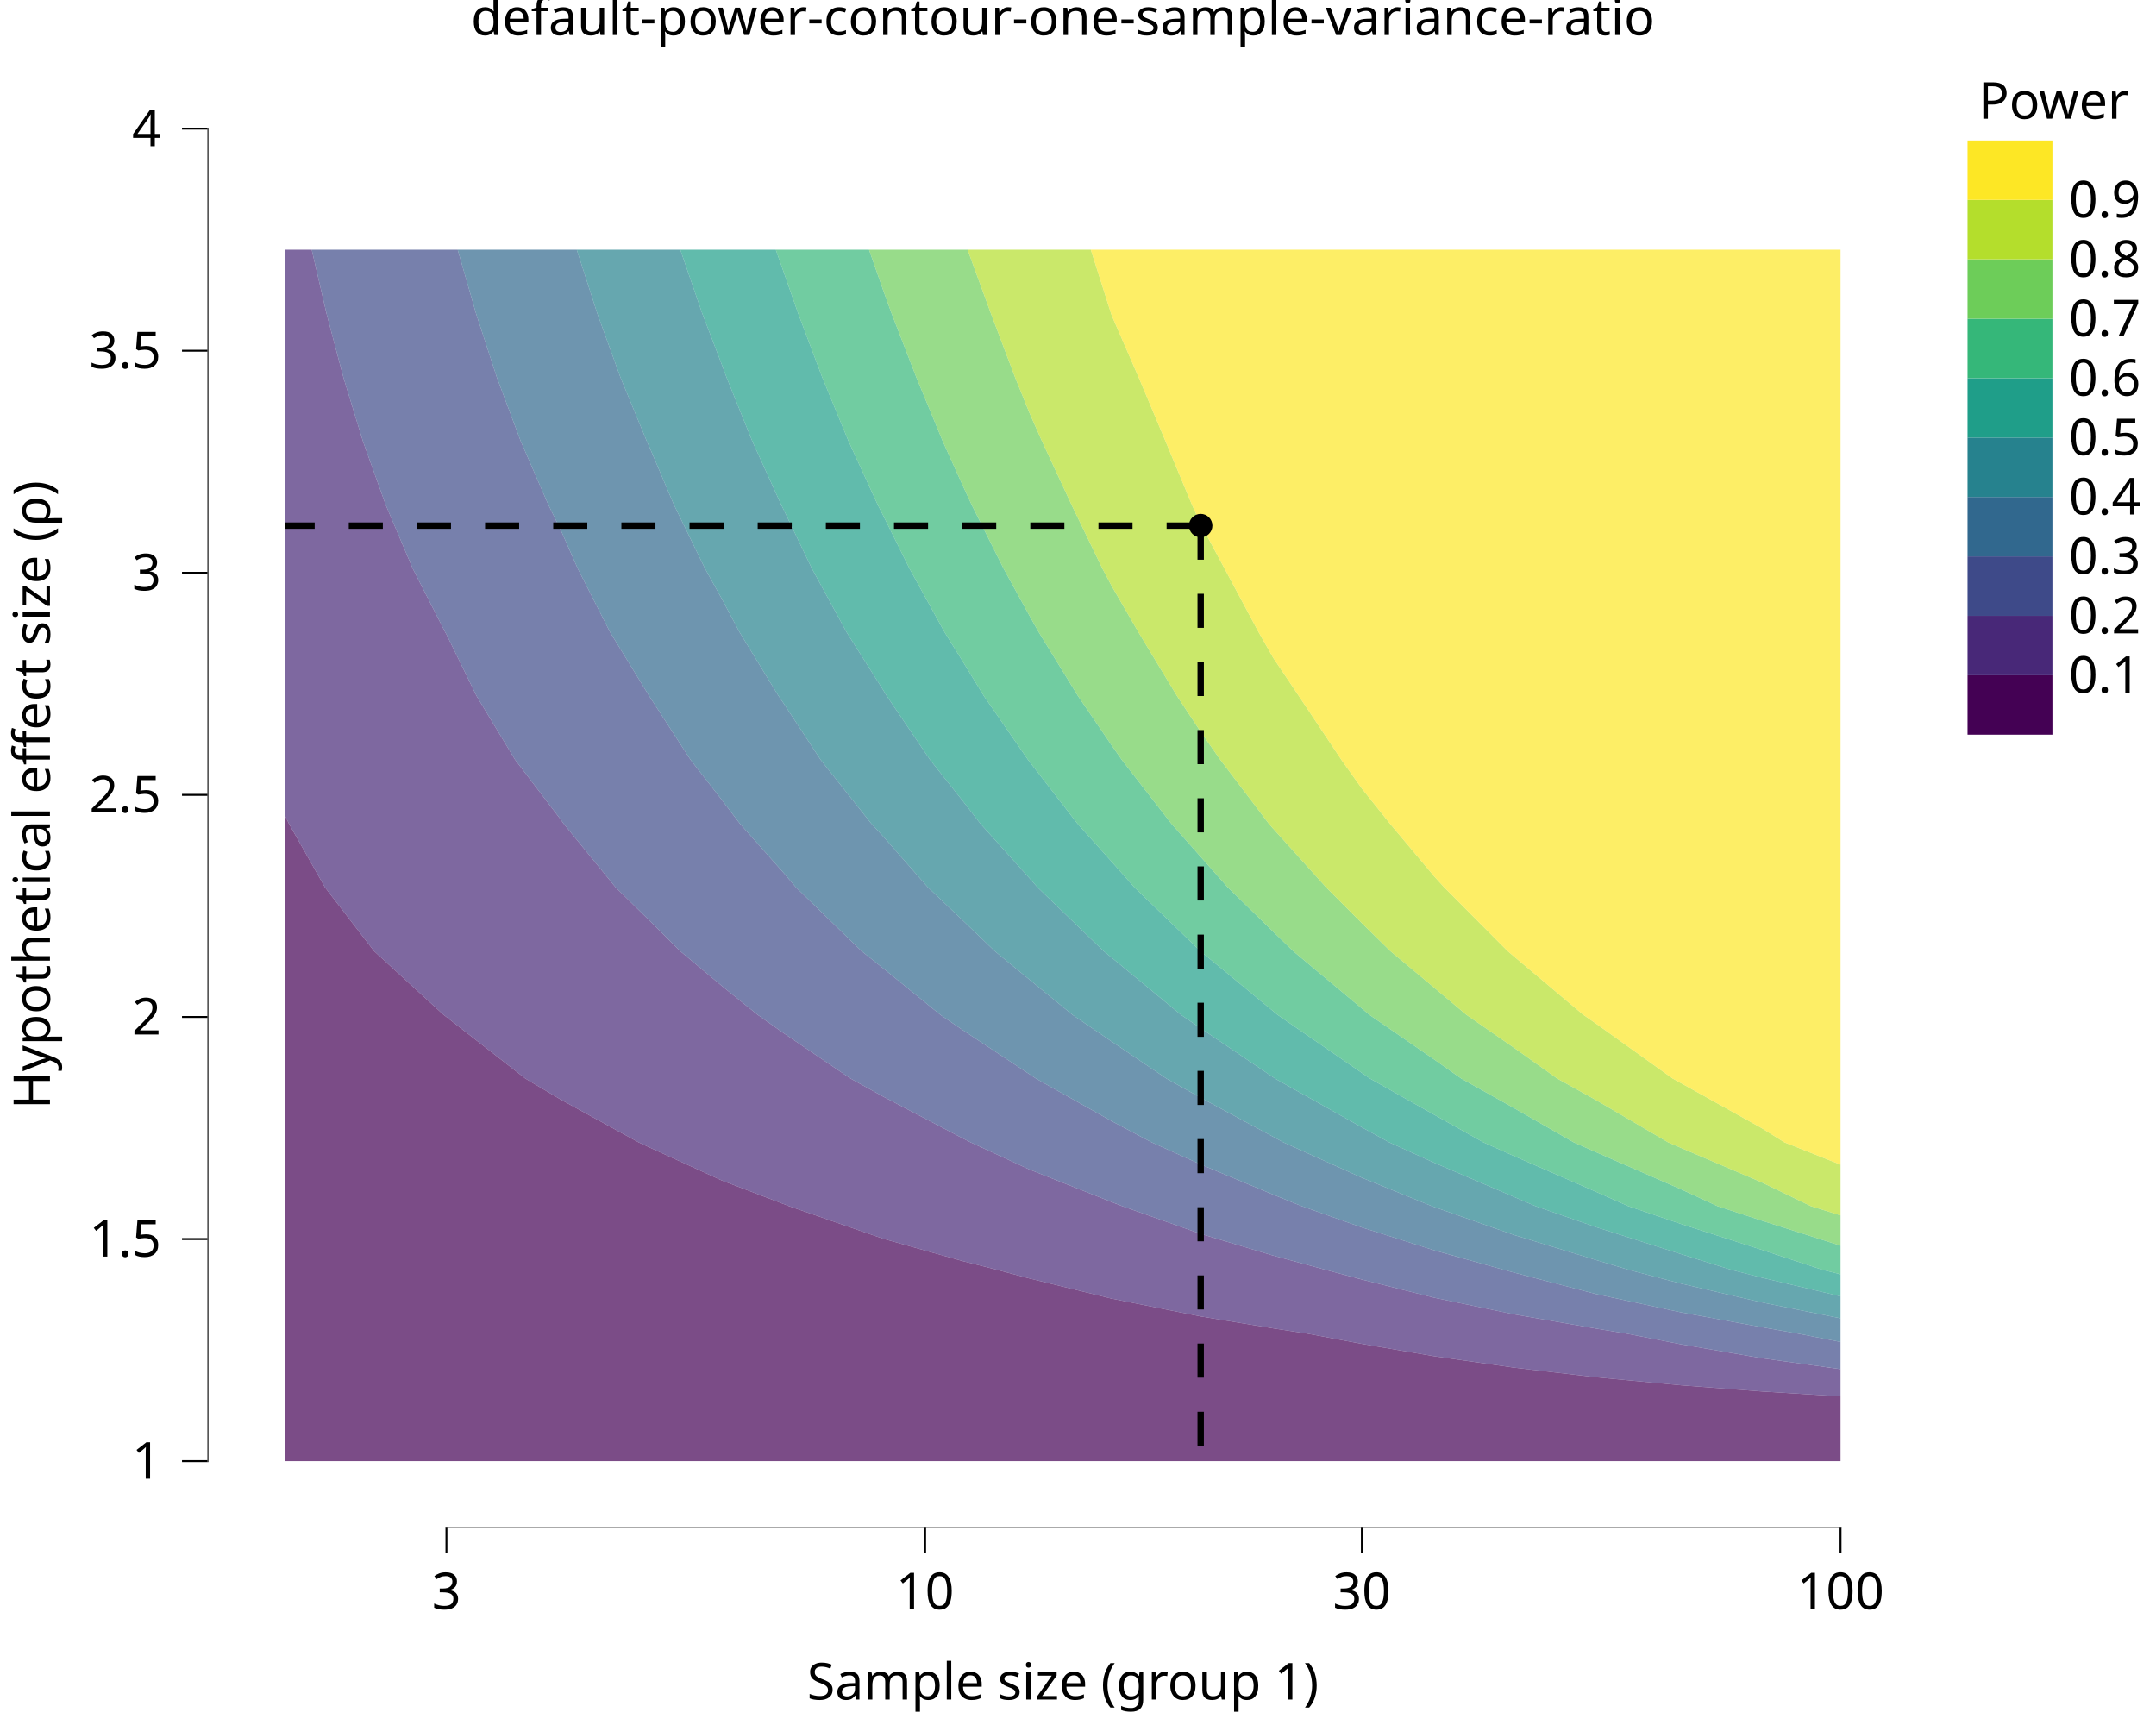
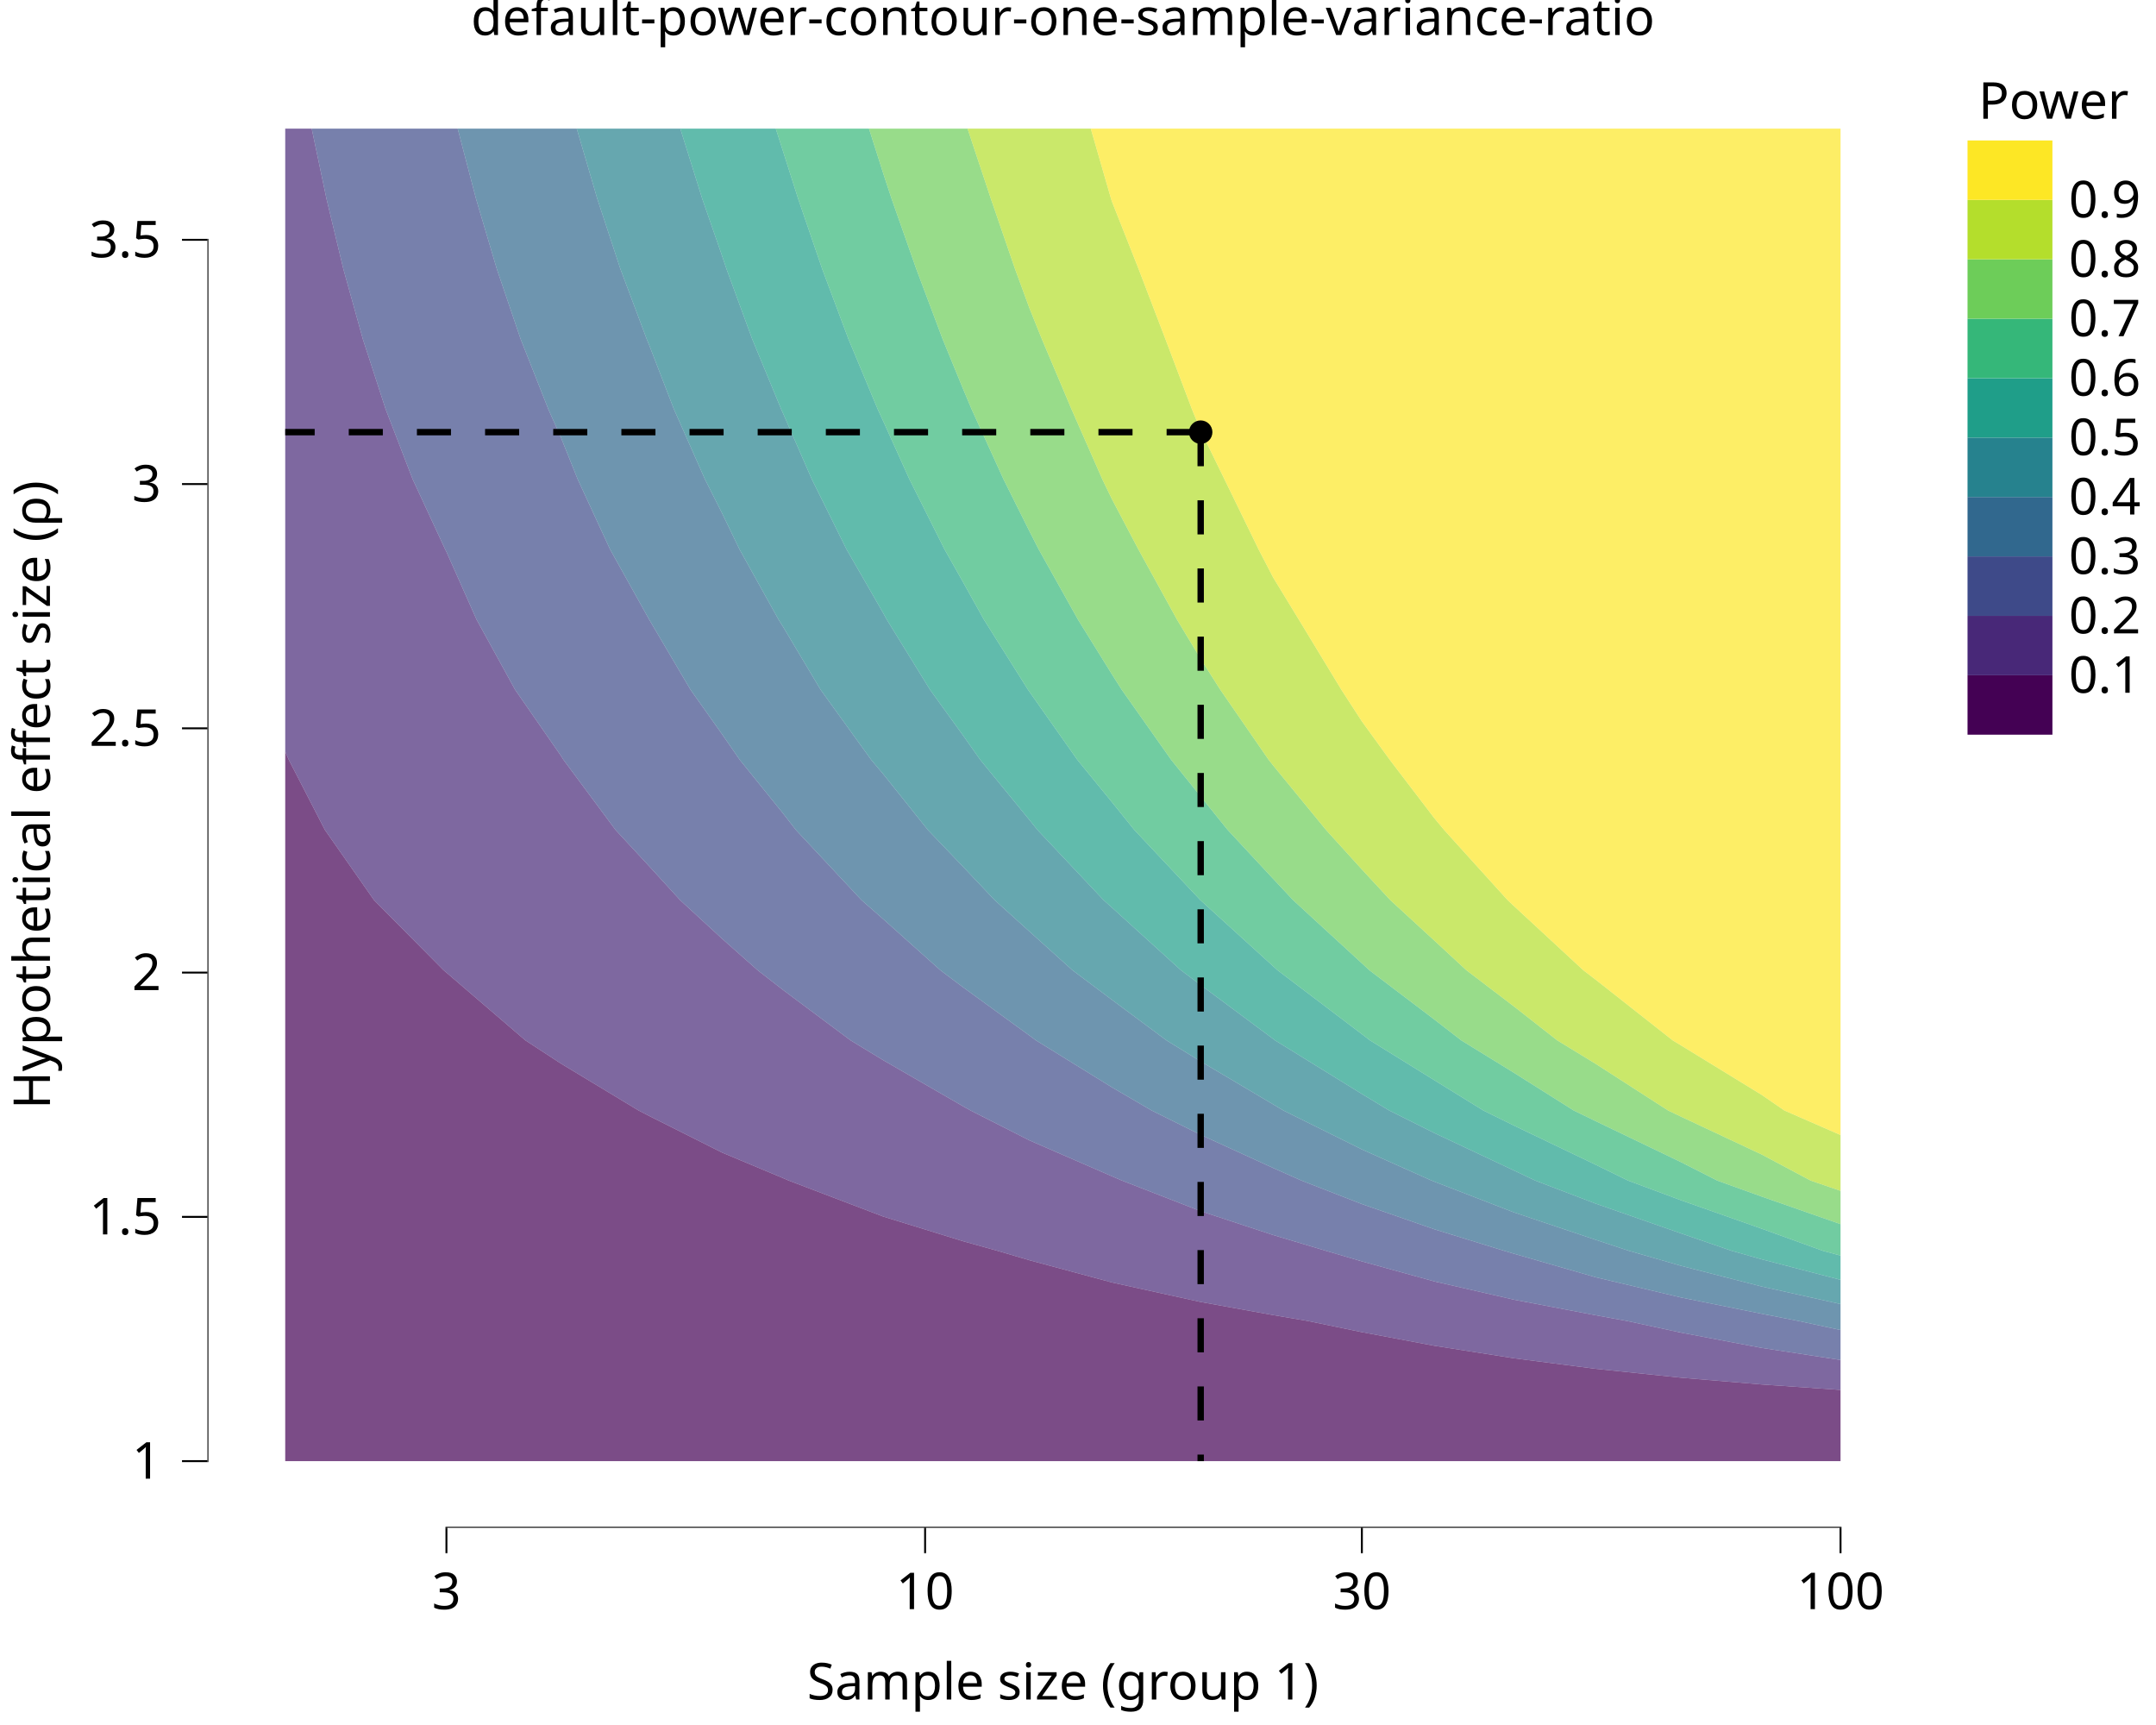
<svg xmlns="http://www.w3.org/2000/svg" class="svglite" data-engine-version="2.0" width="720.00pt" height="576.00pt" viewBox="0 0 720.00 576.00">
  <defs>
    <style type="text/css">
    .svglite line, .svglite polyline, .svglite polygon, .svglite path, .svglite rect, .svglite circle {
      fill: none;
      stroke: #000000;
      stroke-linecap: round;
      stroke-linejoin: round;
      stroke-miterlimit: 10.00;
    }
  </style>
  </defs>
  <rect width="100%" height="100%" style="stroke: none; fill: #FFFFFF;" />
  <defs>
    <clipPath id="cpMC4wMHw3MjAuMDB8MC4wMHw1NzYuMDA=">
      <rect x="0.00" y="0.00" width="720.00" height="576.00" />
    </clipPath>
  </defs>
  <g clip-path="url(#cpMC4wMHw3MjAuMDB8MC4wMHw1NzYuMDA=)">
    <rect x="-0" y="0.00" width="720.00" height="576.00" style="stroke-width: 10.67; stroke: none;" />
  </g>
  <defs>
    <clipPath id="cpNjkuMjh8NjQwLjYyfDIwLjcxfDUxMC4xNA==">
      <rect x="69.28" y="20.71" width="571.34" height="489.43" />
    </clipPath>
  </defs>
  <g clip-path="url(#cpNjkuMjh8NjQwLjYyfDIwLjcxfDUxMC4xNA==)">
    <rect x="69.28" y="20.71" width="571.34" height="489.43" style="stroke-width: 10.67; stroke: none;" />
-     <path d="M 96.45 274.98 L 95.25 272.48 L 95.25 274.98 L 95.25 296.28 L 95.25 317.57 L 95.25 338.86 L 95.25 360.15 L 95.25 381.44 L 95.25 402.73 L 95.25 424.02 L 95.25 445.31 L 95.25 466.60 L 95.25 487.89 L 149.09 487.89 L 187.28 487.89 L 216.91 487.89 L 241.12 487.89 L 261.58 487.89 L 294.95 487.89 L 321.59 487.89 L 343.77 487.89 L 371.34 487.89 L 400.97 487.89 L 425.17 487.89 L 454.80 487.89 L 479.01 487.89 L 505.65 487.89 L 532.84 487.89 L 561.48 487.89 L 588.30 487.89 L 614.65 487.89 L 614.65 466.60 L 614.65 466.27 L 588.30 464.62 L 561.48 462.57 L 532.84 459.86 L 505.65 456.67 L 479.01 452.87 L 454.80 448.73 L 436.58 445.31 L 425.17 443.55 L 400.97 439.57 L 371.34 433.65 L 343.77 426.89 L 333.03 424.02 L 321.59 421.12 L 294.95 413.63 L 263.44 402.73 L 261.58 402.00 L 241.12 394.20 L 216.91 383.15 L 213.25 381.44 L 187.28 367.17 L 175.45 360.15 L 149.09 339.59 L 148.13 338.86 L 124.90 317.57 L 108.51 296.28 Z" style="fill-rule: evenodd; fill: #440154; fill-opacity: 0.70; stroke-width: 1.07; stroke: none; stroke-linecap: butt;" />
-     <path d="M 95.25 83.37 L 95.25 104.66 L 95.25 125.95 L 95.25 147.24 L 95.25 168.53 L 95.25 189.82 L 95.25 211.11 L 95.25 232.40 L 95.25 253.69 L 95.25 272.48 L 96.45 274.98 L 108.51 296.28 L 124.90 317.57 L 148.13 338.86 L 149.09 339.59 L 175.45 360.15 L 187.28 367.17 L 213.25 381.44 L 216.91 383.15 L 241.12 394.20 L 261.58 402.00 L 263.44 402.73 L 294.95 413.63 L 321.59 421.12 L 333.03 424.02 L 343.77 426.89 L 371.34 433.65 L 400.97 439.57 L 425.17 443.55 L 436.58 445.31 L 454.80 448.73 L 479.01 452.87 L 505.65 456.67 L 532.84 459.86 L 561.48 462.57 L 588.30 464.62 L 614.65 466.27 L 614.65 457.18 L 588.30 453.51 L 561.48 448.90 L 543.19 445.31 L 532.84 443.60 L 505.65 438.88 L 479.01 433.33 L 454.80 427.25 L 442.73 424.02 L 425.17 419.25 L 400.97 412.00 L 374.71 402.73 L 371.34 401.41 L 343.77 390.51 L 324.12 381.44 L 321.59 380.15 L 294.95 366.17 L 284.06 360.15 L 261.58 344.90 L 253.02 338.86 L 241.12 329.27 L 227.12 317.57 L 216.91 307.40 L 205.57 296.28 L 188.18 274.98 L 187.28 273.70 L 172.02 253.69 L 159.15 232.40 L 149.09 211.82 L 148.68 211.11 L 137.82 189.82 L 128.79 168.53 L 121.17 147.24 L 114.66 125.95 L 109.03 104.66 L 104.10 83.37 Z" style="fill-rule: evenodd; fill: #482878; fill-opacity: 0.70; stroke-width: 1.07; stroke: none; stroke-linecap: butt;" />
-     <path d="M 152.85 83.37 L 149.09 83.37 L 104.10 83.37 L 109.03 104.66 L 114.66 125.95 L 121.17 147.24 L 128.79 168.53 L 137.82 189.82 L 148.68 211.11 L 149.09 211.82 L 159.15 232.40 L 172.02 253.69 L 187.28 273.70 L 188.18 274.98 L 205.57 296.28 L 216.91 307.40 L 227.12 317.57 L 241.12 329.27 L 253.02 338.86 L 261.58 344.90 L 284.06 360.15 L 294.95 366.17 L 321.59 380.15 L 324.12 381.44 L 343.77 390.51 L 371.34 401.41 L 374.71 402.73 L 400.97 412.00 L 425.17 419.25 L 442.73 424.02 L 454.80 427.25 L 479.01 433.33 L 505.65 438.88 L 532.84 443.60 L 543.19 445.31 L 561.48 448.90 L 588.30 453.51 L 614.65 457.18 L 614.65 448.09 L 600.46 445.31 L 588.30 443.15 L 561.48 438.23 L 532.84 432.06 L 505.65 424.94 L 502.25 424.02 L 479.01 417.51 L 454.80 409.85 L 434.67 402.73 L 425.17 398.89 L 400.97 388.82 L 384.59 381.44 L 371.34 374.41 L 345.97 360.15 L 343.77 358.68 L 321.59 344.01 L 314.04 338.86 L 294.95 323.34 L 287.70 317.57 L 265.80 296.28 L 261.58 291.34 L 247.05 274.98 L 241.12 267.18 L 230.60 253.69 L 216.91 232.57 L 216.80 232.40 L 203.75 211.11 L 192.93 189.82 L 187.28 177.01 L 183.12 168.53 L 173.87 147.24 L 165.91 125.95 L 158.97 104.66 Z" style="fill-rule: evenodd; fill: #3E4A89; fill-opacity: 0.70; stroke-width: 1.07; stroke: none; stroke-linecap: butt;" />
-     <path d="M 152.85 83.37 L 158.97 104.66 L 165.91 125.95 L 173.87 147.24 L 183.12 168.53 L 187.28 177.01 L 192.93 189.82 L 203.75 211.11 L 216.80 232.40 L 216.91 232.57 L 230.60 253.69 L 241.12 267.18 L 247.05 274.98 L 261.58 291.34 L 265.80 296.28 L 287.70 317.57 L 294.95 323.34 L 314.04 338.86 L 321.59 344.01 L 343.77 358.68 L 345.97 360.15 L 371.34 374.41 L 384.59 381.44 L 400.97 388.82 L 425.17 398.89 L 434.67 402.73 L 454.80 409.85 L 479.01 417.51 L 502.25 424.02 L 505.65 424.94 L 532.84 432.06 L 561.48 438.23 L 588.30 443.15 L 600.46 445.31 L 614.65 448.09 L 614.65 445.31 L 614.65 440.20 L 588.30 434.88 L 561.48 428.63 L 543.93 424.02 L 532.84 420.69 L 505.65 412.39 L 479.01 403.05 L 478.12 402.73 L 454.80 393.25 L 428.59 381.44 L 425.17 379.58 L 400.97 366.54 L 389.55 360.15 L 371.34 347.84 L 358.16 338.86 L 343.77 327.09 L 332.17 317.57 L 321.59 307.40 L 309.87 296.28 L 294.95 279.30 L 290.95 274.98 L 274.04 253.69 L 261.58 234.69 L 260.00 232.40 L 246.98 211.11 L 241.12 200.09 L 235.43 189.82 L 225.06 168.53 L 216.91 149.32 L 215.97 147.24 L 207.18 125.95 L 199.47 104.66 L 192.61 83.37 L 187.28 83.37 Z" style="fill-rule: evenodd; fill: #31688E; fill-opacity: 0.70; stroke-width: 1.07; stroke: none; stroke-linecap: butt;" />
-     <path d="M 260.88 168.53 L 251.20 147.24 L 242.61 125.95 L 241.12 121.92 L 234.52 104.66 L 227.19 83.37 L 216.91 83.37 L 192.61 83.37 L 199.47 104.66 L 207.18 125.95 L 215.97 147.24 L 216.91 149.32 L 225.06 168.53 L 235.43 189.82 L 241.12 200.09 L 246.98 211.11 L 260.00 232.40 L 261.58 234.69 L 274.04 253.69 L 290.95 274.98 L 294.95 279.30 L 309.87 296.28 L 321.59 307.40 L 332.17 317.57 L 343.77 327.09 L 358.16 338.86 L 371.34 347.84 L 389.55 360.15 L 400.97 366.54 L 425.17 379.58 L 428.59 381.44 L 454.80 393.25 L 478.12 402.73 L 479.01 403.05 L 505.65 412.39 L 532.84 420.69 L 543.93 424.02 L 561.48 428.63 L 588.30 434.88 L 614.65 440.20 L 614.65 432.85 L 588.30 426.61 L 578.22 424.02 L 561.48 418.79 L 532.84 409.70 L 512.74 402.73 L 505.65 399.68 L 479.01 388.28 L 463.92 381.44 L 454.80 376.43 L 425.81 360.15 L 425.17 359.71 L 400.97 343.34 L 394.39 338.86 L 371.34 319.84 L 368.54 317.57 L 346.47 296.28 L 343.77 293.22 L 327.36 274.98 L 321.59 267.54 L 310.58 253.69 L 296.14 232.40 L 294.95 230.43 L 282.72 211.11 L 271.12 189.82 L 261.58 169.94 Z" style="fill-rule: evenodd; fill: #26828E; fill-opacity: 0.70; stroke-width: 1.07; stroke: none; stroke-linecap: butt;" />
-     <path d="M 261.58 90.46 L 259.08 83.37 L 241.12 83.37 L 227.19 83.37 L 234.52 104.66 L 241.12 121.92 L 242.61 125.95 L 251.20 147.24 L 260.88 168.53 L 261.58 169.94 L 271.12 189.82 L 282.72 211.11 L 294.95 230.43 L 296.14 232.40 L 310.58 253.69 L 321.59 267.54 L 327.36 274.98 L 343.77 293.22 L 346.47 296.28 L 368.54 317.57 L 371.34 319.84 L 394.39 338.86 L 400.97 343.34 L 425.17 359.71 L 425.81 360.15 L 454.80 376.43 L 463.92 381.44 L 479.01 388.28 L 505.65 399.68 L 512.74 402.73 L 532.84 409.70 L 561.48 418.79 L 578.22 424.02 L 588.30 426.61 L 614.65 432.85 L 614.65 425.50 L 608.69 424.02 L 588.30 417.32 L 561.48 408.73 L 543.72 402.73 L 532.84 397.89 L 505.65 386.04 L 495.37 381.44 L 479.01 372.26 L 457.52 360.15 L 454.80 358.26 L 426.64 338.86 L 425.17 337.64 L 400.97 317.66 L 400.86 317.57 L 378.82 296.28 L 371.34 287.84 L 359.79 274.98 L 343.77 254.29 L 343.30 253.69 L 328.57 232.40 L 321.59 221.00 L 315.45 211.11 L 303.71 189.82 L 294.95 172.15 L 293.11 168.53 L 283.34 147.24 L 274.57 125.95 L 266.55 104.66 Z" style="fill-rule: evenodd; fill: #1F9E89; fill-opacity: 0.70; stroke-width: 1.07; stroke: none; stroke-linecap: butt;" />
-     <path d="M 261.58 83.37 L 259.08 83.37 L 261.58 90.46 L 266.55 104.66 L 274.57 125.95 L 283.34 147.24 L 293.11 168.53 L 294.95 172.15 L 303.71 189.82 L 315.45 211.11 L 321.59 221.00 L 328.57 232.40 L 343.30 253.69 L 343.77 254.29 L 359.79 274.98 L 371.34 287.84 L 378.82 296.28 L 400.86 317.57 L 400.97 317.66 L 425.17 337.64 L 426.64 338.86 L 454.80 358.26 L 457.52 360.15 L 479.01 372.26 L 495.37 381.44 L 505.65 386.04 L 532.84 397.89 L 543.72 402.73 L 561.48 408.73 L 588.30 417.32 L 608.69 424.02 L 614.65 425.50 L 614.65 424.02 L 614.65 415.94 L 588.30 407.56 L 573.51 402.73 L 561.48 397.16 L 532.84 384.66 L 525.54 381.44 L 505.65 370.03 L 488.00 360.15 L 479.01 353.82 L 457.31 338.86 L 454.80 336.75 L 431.83 317.57 L 425.17 311.10 L 410.00 296.28 L 400.97 286.11 L 391.13 274.98 L 374.60 253.69 L 371.34 249.03 L 359.99 232.40 L 346.89 211.11 L 343.77 205.56 L 335.13 189.82 L 324.47 168.53 L 321.59 162.31 L 314.79 147.24 L 305.99 125.95 L 297.75 104.66 L 294.95 96.93 L 290.21 83.37 Z" style="fill-rule: evenodd; fill: #35B779; fill-opacity: 0.70; stroke-width: 1.07; stroke: none; stroke-linecap: butt;" />
-     <path d="M 294.95 83.37 L 290.21 83.37 L 294.95 96.93 L 297.75 104.66 L 305.99 125.95 L 314.79 147.24 L 321.59 162.31 L 324.47 168.53 L 335.13 189.82 L 343.77 205.56 L 346.89 211.11 L 359.99 232.40 L 371.34 249.03 L 374.60 253.69 L 391.13 274.98 L 400.97 286.11 L 410.00 296.28 L 425.17 311.10 L 431.83 317.57 L 454.80 336.75 L 457.31 338.86 L 479.01 353.82 L 488.00 360.15 L 505.65 370.03 L 525.54 381.44 L 532.84 384.66 L 561.48 397.16 L 573.51 402.73 L 588.30 407.56 L 614.65 415.94 L 614.65 405.83 L 604.70 402.73 L 588.30 394.79 L 561.48 383.35 L 557.06 381.44 L 532.84 367.25 L 520.05 360.15 L 505.65 349.90 L 489.71 338.86 L 479.01 329.86 L 464.29 317.57 L 454.80 308.26 L 442.84 296.28 L 425.17 276.69 L 423.68 274.98 L 407.52 253.69 L 400.97 244.35 L 393.06 232.40 L 380.18 211.11 L 371.34 195.85 L 368.13 189.82 L 357.83 168.53 L 347.93 147.24 L 343.77 137.83 L 338.97 125.95 L 330.91 104.66 L 323.12 83.37 L 321.59 83.37 Z" style="fill-rule: evenodd; fill: #6DCD59; fill-opacity: 0.70; stroke-width: 1.07; stroke: none; stroke-linecap: butt;" />
-     <path d="M 398.05 168.53 L 389.19 147.24 L 380.23 125.95 L 371.34 105.51 L 371.04 104.66 L 364.27 83.37 L 343.77 83.37 L 323.12 83.37 L 330.91 104.66 L 338.97 125.95 L 343.77 137.83 L 347.93 147.24 L 357.83 168.53 L 368.13 189.82 L 371.34 195.85 L 380.18 211.11 L 393.06 232.40 L 400.97 244.35 L 407.52 253.69 L 423.68 274.98 L 425.17 276.69 L 442.84 296.28 L 454.80 308.26 L 464.29 317.57 L 479.01 329.86 L 489.71 338.86 L 505.65 349.90 L 520.05 360.15 L 532.84 367.25 L 557.06 381.44 L 561.48 383.35 L 588.30 394.79 L 604.70 402.73 L 614.65 405.83 L 614.65 402.73 L 614.65 388.89 L 595.89 381.44 L 588.30 376.69 L 561.48 361.73 L 558.60 360.15 L 532.84 341.70 L 528.75 338.86 L 505.65 319.42 L 503.46 317.57 L 482.27 296.28 L 479.01 292.71 L 464.13 274.98 L 454.80 263.31 L 447.95 253.69 L 433.74 232.40 L 425.17 219.62 L 420.32 211.11 L 408.92 189.82 L 400.97 175.01 Z" style="fill-rule: evenodd; fill: #B4DE2C; fill-opacity: 0.70; stroke-width: 1.07; stroke: none; stroke-linecap: butt;" />
-     <path d="M 614.65 83.37 L 588.30 83.37 L 561.48 83.37 L 532.84 83.37 L 505.65 83.37 L 479.01 83.37 L 454.80 83.37 L 425.17 83.37 L 400.97 83.37 L 371.34 83.37 L 364.27 83.37 L 371.04 104.66 L 371.34 105.51 L 380.23 125.95 L 389.19 147.24 L 398.05 168.53 L 400.97 175.01 L 408.92 189.82 L 420.32 211.11 L 425.17 219.62 L 433.74 232.40 L 447.95 253.69 L 454.80 263.31 L 464.13 274.98 L 479.01 292.71 L 482.27 296.28 L 503.46 317.57 L 505.65 319.42 L 528.75 338.86 L 532.84 341.70 L 558.60 360.15 L 561.48 361.73 L 588.30 376.69 L 595.89 381.44 L 614.65 388.89 L 614.65 381.44 L 614.65 360.15 L 614.65 338.86 L 614.65 317.57 L 614.65 296.28 L 614.65 274.98 L 614.65 253.69 L 614.65 232.40 L 614.65 211.11 L 614.65 189.82 L 614.65 168.53 L 614.65 147.24 L 614.65 125.95 L 614.65 104.66 Z" style="fill-rule: evenodd; fill: #FDE725; fill-opacity: 0.70; stroke-width: 1.07; stroke: none; stroke-linecap: butt;" />
-     <line x1="400.97" y1="175.51" x2="400.97" y2="487.89" style="stroke-width: 2.13; stroke-dasharray: 11.38,11.38; stroke-linecap: butt;" />
-     <line x1="400.97" y1="175.51" x2="95.25" y2="175.51" style="stroke-width: 2.13; stroke-dasharray: 11.38,11.38; stroke-linecap: butt;" />
-     <circle cx="400.97" cy="175.51" r="3.56" style="stroke-width: 0.71; fill: #000000;" />
+     <path d="M 96.45 253.72 L 95.25 250.96 L 95.25 253.72 L 95.25 277.13 L 95.25 300.55 L 95.25 323.97 L 95.25 347.39 L 95.25 370.80 L 95.25 394.22 L 95.25 417.64 L 95.25 441.06 L 95.25 464.48 L 95.25 487.89 L 149.09 487.89 L 187.28 487.89 L 216.91 487.89 L 241.12 487.89 L 261.58 487.89 L 294.95 487.89 L 321.59 487.89 L 343.77 487.89 L 371.34 487.89 L 400.97 487.89 L 425.17 487.89 L 454.80 487.89 L 479.01 487.89 L 505.65 487.89 L 532.84 487.89 L 561.48 487.89 L 588.30 487.89 L 614.65 487.89 L 614.65 464.48 L 614.65 464.11 L 588.30 462.29 L 561.48 460.04 L 532.84 457.06 L 505.65 453.55 L 479.01 449.37 L 454.80 444.82 L 436.58 441.06 L 425.17 439.12 L 400.97 434.75 L 371.34 428.23 L 343.77 420.80 L 333.03 417.64 L 321.59 414.45 L 294.95 406.22 L 263.44 394.22 L 261.58 393.42 L 241.12 384.85 L 216.91 372.69 L 213.25 370.80 L 187.28 355.11 L 175.45 347.39 L 149.09 324.77 L 148.13 323.97 L 124.90 300.55 L 108.51 277.13 Z" style="fill-rule: evenodd; fill: #440154; fill-opacity: 0.70; stroke-width: 1.07; stroke: none; stroke-linecap: butt;" />
+     <path d="M 95.25 42.95 L 95.25 66.37 L 95.25 89.79 L 95.25 113.21 L 95.25 136.63 L 95.25 160.04 L 95.25 183.46 L 95.25 206.88 L 95.25 230.30 L 95.25 250.96 L 96.45 253.72 L 108.51 277.13 L 124.90 300.55 L 148.13 323.97 L 149.09 324.77 L 175.45 347.39 L 187.28 355.11 L 213.25 370.80 L 216.91 372.69 L 241.12 384.85 L 261.58 393.42 L 263.44 394.22 L 294.95 406.22 L 321.59 414.45 L 333.03 417.64 L 343.77 420.80 L 371.34 428.23 L 400.97 434.75 L 425.17 439.12 L 436.58 441.06 L 454.80 444.82 L 479.01 449.37 L 505.65 453.55 L 532.84 457.06 L 561.48 460.04 L 588.30 462.29 L 614.65 464.11 L 614.65 454.11 L 588.30 450.08 L 561.48 445.00 L 543.19 441.06 L 532.84 439.17 L 505.65 433.99 L 479.01 427.88 L 454.80 421.19 L 442.73 417.64 L 425.17 412.39 L 400.97 404.42 L 374.71 394.22 L 371.34 392.77 L 343.77 380.78 L 324.12 370.80 L 321.59 369.39 L 294.95 354.01 L 284.06 347.39 L 261.58 330.62 L 253.02 323.97 L 241.12 313.43 L 227.12 300.55 L 216.91 289.37 L 205.57 277.13 L 188.18 253.72 L 187.28 252.30 L 172.02 230.30 L 159.15 206.88 L 149.09 184.25 L 148.68 183.46 L 137.82 160.04 L 128.79 136.63 L 121.17 113.21 L 114.66 89.79 L 109.03 66.37 L 104.10 42.95 Z" style="fill-rule: evenodd; fill: #482878; fill-opacity: 0.70; stroke-width: 1.07; stroke: none; stroke-linecap: butt;" />
+     <path d="M 152.85 42.95 L 149.09 42.95 L 104.10 42.95 L 109.03 66.37 L 114.66 89.79 L 121.17 113.21 L 128.79 136.63 L 137.82 160.04 L 148.68 183.46 L 149.09 184.25 L 159.15 206.88 L 172.02 230.30 L 187.28 252.30 L 188.18 253.72 L 205.57 277.13 L 216.91 289.37 L 227.12 300.55 L 241.12 313.43 L 253.02 323.97 L 261.58 330.62 L 284.06 347.39 L 294.95 354.01 L 321.59 369.39 L 324.12 370.80 L 343.77 380.78 L 371.34 392.77 L 374.71 394.22 L 400.97 404.42 L 425.17 412.39 L 442.73 417.64 L 454.80 421.19 L 479.01 427.88 L 505.65 433.99 L 532.84 439.17 L 543.19 441.06 L 561.48 445.00 L 588.30 450.08 L 614.65 454.11 L 614.65 444.11 L 600.46 441.06 L 588.30 438.68 L 561.48 433.27 L 532.84 426.48 L 505.65 418.65 L 502.25 417.64 L 479.01 410.47 L 454.80 402.05 L 434.67 394.22 L 425.17 390.00 L 400.97 378.93 L 384.59 370.80 L 371.34 363.07 L 345.97 347.39 L 343.77 345.77 L 321.59 329.64 L 314.04 323.97 L 294.95 306.90 L 287.70 300.55 L 265.80 277.13 L 261.58 271.70 L 247.05 253.72 L 241.12 245.14 L 230.60 230.30 L 216.91 207.06 L 216.80 206.88 L 203.75 183.46 L 192.93 160.04 L 187.28 145.96 L 183.12 136.63 L 173.87 113.21 L 165.91 89.79 L 158.97 66.37 Z" style="fill-rule: evenodd; fill: #3E4A89; fill-opacity: 0.70; stroke-width: 1.07; stroke: none; stroke-linecap: butt;" />
+     <path d="M 152.85 42.95 L 158.97 66.37 L 165.91 89.79 L 173.87 113.21 L 183.12 136.63 L 187.28 145.96 L 192.93 160.04 L 203.75 183.46 L 216.80 206.88 L 216.91 207.06 L 230.60 230.30 L 241.12 245.14 L 247.05 253.72 L 261.58 271.70 L 265.80 277.13 L 287.70 300.55 L 294.95 306.90 L 314.04 323.97 L 321.59 329.64 L 343.77 345.77 L 345.97 347.39 L 371.34 363.07 L 384.59 370.80 L 400.97 378.93 L 425.17 390.00 L 434.67 394.22 L 454.80 402.05 L 479.01 410.47 L 502.25 417.64 L 505.65 418.65 L 532.84 426.48 L 561.48 433.27 L 588.30 438.68 L 600.46 441.06 L 614.65 444.11 L 614.65 441.06 L 614.65 435.44 L 588.30 429.58 L 561.48 422.70 L 543.93 417.64 L 532.84 413.98 L 505.65 404.85 L 479.01 394.57 L 478.12 394.22 L 454.80 383.80 L 428.59 370.80 L 425.17 368.76 L 400.97 354.42 L 389.55 347.39 L 371.34 333.85 L 358.16 323.97 L 343.77 311.02 L 332.17 300.55 L 321.59 289.37 L 309.87 277.13 L 294.95 258.47 L 290.95 253.72 L 274.04 230.30 L 261.58 209.40 L 260.00 206.88 L 246.98 183.46 L 241.12 171.33 L 235.43 160.04 L 225.06 136.63 L 216.91 115.50 L 215.97 113.21 L 207.18 89.79 L 199.47 66.37 L 192.61 42.95 L 187.28 42.95 Z" style="fill-rule: evenodd; fill: #31688E; fill-opacity: 0.70; stroke-width: 1.07; stroke: none; stroke-linecap: butt;" />
+     <path d="M 260.88 136.63 L 251.20 113.21 L 242.61 89.79 L 241.12 85.37 L 234.52 66.37 L 227.19 42.95 L 216.91 42.95 L 192.61 42.95 L 199.47 66.37 L 207.18 89.79 L 215.97 113.21 L 216.91 115.50 L 225.06 136.63 L 235.43 160.04 L 241.12 171.33 L 246.98 183.46 L 260.00 206.88 L 261.58 209.40 L 274.04 230.30 L 290.95 253.72 L 294.95 258.47 L 309.87 277.13 L 321.59 289.37 L 332.17 300.55 L 343.77 311.02 L 358.16 323.97 L 371.34 333.85 L 389.55 347.39 L 400.97 354.42 L 425.17 368.76 L 428.59 370.80 L 454.80 383.80 L 478.12 394.22 L 479.01 394.57 L 505.65 404.85 L 532.84 413.98 L 543.93 417.64 L 561.48 422.70 L 588.30 429.58 L 614.65 435.44 L 614.65 427.35 L 588.30 420.49 L 578.22 417.64 L 561.48 411.88 L 532.84 401.89 L 512.74 394.22 L 505.65 390.87 L 479.01 378.33 L 463.92 370.80 L 454.80 365.29 L 425.81 347.39 L 425.17 346.90 L 400.97 328.90 L 394.39 323.97 L 371.34 303.05 L 368.54 300.55 L 346.47 277.13 L 343.77 273.77 L 327.36 253.72 L 321.59 245.53 L 310.58 230.30 L 296.14 206.88 L 294.95 204.71 L 282.72 183.46 L 271.12 160.04 L 261.58 138.18 Z" style="fill-rule: evenodd; fill: #26828E; fill-opacity: 0.70; stroke-width: 1.07; stroke: none; stroke-linecap: butt;" />
+     <path d="M 261.58 50.76 L 259.08 42.95 L 241.12 42.95 L 227.19 42.95 L 234.52 66.37 L 241.12 85.37 L 242.61 89.79 L 251.20 113.21 L 260.88 136.63 L 261.58 138.18 L 271.12 160.04 L 282.72 183.46 L 294.95 204.71 L 296.14 206.88 L 310.58 230.30 L 321.59 245.53 L 327.36 253.72 L 343.77 273.77 L 346.47 277.13 L 368.54 300.55 L 371.34 303.05 L 394.39 323.97 L 400.97 328.90 L 425.17 346.90 L 425.81 347.39 L 454.80 365.29 L 463.92 370.80 L 479.01 378.33 L 505.65 390.87 L 512.74 394.22 L 532.84 401.89 L 561.48 411.88 L 578.22 417.64 L 588.30 420.49 L 614.65 427.35 L 614.65 419.26 L 608.69 417.64 L 588.30 410.27 L 561.48 400.82 L 543.72 394.22 L 532.84 388.90 L 505.65 375.87 L 495.37 370.80 L 479.01 360.70 L 457.52 347.39 L 454.80 345.31 L 426.64 323.97 L 425.17 322.63 L 400.97 300.65 L 400.86 300.55 L 378.82 277.13 L 371.34 267.85 L 359.79 253.72 L 343.77 230.96 L 343.30 230.30 L 328.57 206.88 L 321.59 194.34 L 315.45 183.46 L 303.71 160.04 L 294.95 140.61 L 293.11 136.63 L 283.34 113.21 L 274.57 89.79 L 266.55 66.37 Z" style="fill-rule: evenodd; fill: #1F9E89; fill-opacity: 0.70; stroke-width: 1.07; stroke: none; stroke-linecap: butt;" />
+     <path d="M 261.58 42.95 L 259.08 42.95 L 261.58 50.76 L 266.55 66.37 L 274.57 89.79 L 283.34 113.21 L 293.11 136.63 L 294.95 140.61 L 303.71 160.04 L 315.45 183.46 L 321.59 194.34 L 328.57 206.88 L 343.30 230.30 L 343.77 230.96 L 359.79 253.72 L 371.34 267.85 L 378.82 277.13 L 400.86 300.55 L 400.97 300.65 L 425.17 322.63 L 426.64 323.97 L 454.80 345.31 L 457.52 347.39 L 479.01 360.70 L 495.37 370.80 L 505.65 375.87 L 532.84 388.90 L 543.72 394.22 L 561.48 400.82 L 588.30 410.27 L 608.69 417.64 L 614.65 419.26 L 614.65 417.64 L 614.65 408.75 L 588.30 399.54 L 573.51 394.22 L 561.48 388.10 L 532.84 374.34 L 525.54 370.80 L 505.65 358.25 L 488.00 347.39 L 479.01 340.43 L 457.31 323.97 L 454.80 321.65 L 431.83 300.55 L 425.17 293.44 L 410.00 277.13 L 400.97 265.95 L 391.13 253.72 L 374.60 230.30 L 371.34 225.17 L 359.99 206.88 L 346.89 183.46 L 343.77 177.36 L 335.13 160.04 L 324.47 136.63 L 321.59 129.78 L 314.79 113.21 L 305.99 89.79 L 297.75 66.37 L 294.95 57.87 L 290.21 42.95 Z" style="fill-rule: evenodd; fill: #35B779; fill-opacity: 0.70; stroke-width: 1.07; stroke: none; stroke-linecap: butt;" />
+     <path d="M 294.95 42.95 L 290.21 42.95 L 294.95 57.87 L 297.75 66.37 L 305.99 89.79 L 314.79 113.21 L 321.59 129.78 L 324.47 136.63 L 335.13 160.04 L 343.77 177.36 L 346.89 183.46 L 359.99 206.88 L 371.34 225.17 L 374.60 230.30 L 391.13 253.72 L 400.97 265.95 L 410.00 277.13 L 425.17 293.44 L 431.83 300.55 L 454.80 321.65 L 457.31 323.97 L 479.01 340.43 L 488.00 347.39 L 505.65 358.25 L 525.54 370.80 L 532.84 374.34 L 561.48 388.10 L 573.51 394.22 L 588.30 399.54 L 614.65 408.75 L 614.65 397.63 L 604.70 394.22 L 588.30 385.49 L 561.48 372.91 L 557.06 370.80 L 532.84 355.20 L 520.05 347.39 L 505.65 336.11 L 489.71 323.97 L 479.01 314.07 L 464.29 300.55 L 454.80 290.31 L 442.84 277.13 L 425.17 255.59 L 423.68 253.72 L 407.52 230.30 L 400.97 220.02 L 393.06 206.88 L 380.18 183.46 L 371.34 166.67 L 368.13 160.04 L 357.83 136.63 L 347.93 113.21 L 343.77 102.86 L 338.97 89.79 L 330.91 66.37 L 323.12 42.95 L 321.59 42.95 Z" style="fill-rule: evenodd; fill: #6DCD59; fill-opacity: 0.70; stroke-width: 1.07; stroke: none; stroke-linecap: butt;" />
+     <path d="M 398.05 136.63 L 389.19 113.21 L 380.23 89.79 L 371.34 67.31 L 371.04 66.37 L 364.27 42.95 L 343.77 42.95 L 323.12 42.95 L 330.91 66.37 L 338.97 89.79 L 343.77 102.86 L 347.93 113.21 L 357.83 136.63 L 368.13 160.04 L 371.34 166.67 L 380.18 183.46 L 393.06 206.88 L 400.97 220.02 L 407.52 230.30 L 423.68 253.72 L 425.17 255.59 L 442.84 277.13 L 454.80 290.31 L 464.29 300.55 L 479.01 314.07 L 489.71 323.97 L 505.65 336.11 L 520.05 347.39 L 532.84 355.20 L 557.06 370.80 L 561.48 372.91 L 588.30 385.49 L 604.70 394.22 L 614.65 397.63 L 614.65 394.22 L 614.65 379.00 L 595.89 370.80 L 588.30 365.58 L 561.48 349.13 L 558.60 347.39 L 532.84 327.10 L 528.75 323.97 L 505.65 302.60 L 503.46 300.55 L 482.27 277.13 L 479.01 273.21 L 464.13 253.72 L 454.80 240.87 L 447.95 230.30 L 433.74 206.88 L 425.17 192.82 L 420.32 183.46 L 408.92 160.04 L 400.97 143.75 Z" style="fill-rule: evenodd; fill: #B4DE2C; fill-opacity: 0.70; stroke-width: 1.07; stroke: none; stroke-linecap: butt;" />
+     <path d="M 614.65 42.95 L 588.30 42.95 L 561.48 42.95 L 532.84 42.95 L 505.65 42.95 L 479.01 42.95 L 454.80 42.95 L 425.17 42.95 L 400.97 42.95 L 371.34 42.95 L 364.27 42.95 L 371.04 66.37 L 371.34 67.31 L 380.23 89.79 L 389.19 113.21 L 398.05 136.63 L 400.97 143.75 L 408.92 160.04 L 420.32 183.46 L 425.17 192.82 L 433.74 206.88 L 447.95 230.30 L 454.80 240.87 L 464.13 253.72 L 479.01 273.21 L 482.27 277.13 L 503.46 300.55 L 505.65 302.60 L 528.75 323.97 L 532.84 327.10 L 558.60 347.39 L 561.48 349.13 L 588.30 365.58 L 595.89 370.80 L 614.65 379.00 L 614.65 370.80 L 614.65 347.39 L 614.65 323.97 L 614.65 300.55 L 614.65 277.13 L 614.65 253.72 L 614.65 230.30 L 614.65 206.88 L 614.65 183.46 L 614.65 160.04 L 614.65 136.63 L 614.65 113.21 L 614.65 89.79 L 614.65 66.37 Z" style="fill-rule: evenodd; fill: #FDE725; fill-opacity: 0.70; stroke-width: 1.07; stroke: none; stroke-linecap: butt;" />
+     <line x1="400.97" y1="144.30" x2="400.97" y2="487.89" style="stroke-width: 2.13; stroke-dasharray: 11.38,11.38; stroke-linecap: butt;" />
+     <line x1="400.97" y1="144.30" x2="95.25" y2="144.30" style="stroke-width: 2.13; stroke-dasharray: 11.38,11.38; stroke-linecap: butt;" />
+     <circle cx="400.97" cy="144.30" r="3.56" style="stroke-width: 0.71; fill: #000000;" />
    <line x1="148.77" y1="510.14" x2="614.97" y2="510.14" style="stroke-width: 0.64; stroke-linecap: butt;" />
-     <line x1="69.28" y1="488.21" x2="69.28" y2="42.64" style="stroke-width: 0.64; stroke-linecap: butt;" />
+     <line x1="69.28" y1="488.21" x2="69.28" y2="79.75" style="stroke-width: 0.64; stroke-linecap: butt;" />
    <rect x="69.28" y="20.71" width="571.34" height="489.43" style="stroke-width: 0.00; stroke: none;" />
  </g>
  <g clip-path="url(#cpMC4wMHw3MjAuMDB8MC4wMHw1NzYuMDA=)">
    <polyline points="69.28,510.14 69.28,20.71 " style="stroke-width: 0.00; stroke: none; stroke-linecap: butt;" />
    <text x="53.81" y="493.74" text-anchor="end" style="font-size: 17.00px; font-family: sans;" textLength="9.46px" lengthAdjust="spacingAndGlyphs">1</text>
-     <text x="53.81" y="419.59" text-anchor="end" style="font-size: 17.00px; font-family: sans;" textLength="23.63px" lengthAdjust="spacingAndGlyphs">1.5</text>
-     <text x="53.81" y="345.43" text-anchor="end" style="font-size: 17.00px; font-family: sans;" textLength="9.46px" lengthAdjust="spacingAndGlyphs">2</text>
-     <text x="53.81" y="271.27" text-anchor="end" style="font-size: 17.00px; font-family: sans;" textLength="23.63px" lengthAdjust="spacingAndGlyphs">2.5</text>
-     <text x="53.81" y="197.12" text-anchor="end" style="font-size: 17.00px; font-family: sans;" textLength="9.46px" lengthAdjust="spacingAndGlyphs">3</text>
-     <text x="53.81" y="122.96" text-anchor="end" style="font-size: 17.00px; font-family: sans;" textLength="23.63px" lengthAdjust="spacingAndGlyphs">3.5</text>
-     <text x="53.81" y="48.80" text-anchor="end" style="font-size: 17.00px; font-family: sans;" textLength="9.46px" lengthAdjust="spacingAndGlyphs">4</text>
+     <text x="53.81" y="412.18" text-anchor="end" style="font-size: 17.00px; font-family: sans;" textLength="23.63px" lengthAdjust="spacingAndGlyphs">1.5</text>
+     <text x="53.81" y="330.61" text-anchor="end" style="font-size: 17.00px; font-family: sans;" textLength="9.46px" lengthAdjust="spacingAndGlyphs">2</text>
+     <text x="53.81" y="249.05" text-anchor="end" style="font-size: 17.00px; font-family: sans;" textLength="23.63px" lengthAdjust="spacingAndGlyphs">2.5</text>
+     <text x="53.81" y="167.48" text-anchor="end" style="font-size: 17.00px; font-family: sans;" textLength="9.46px" lengthAdjust="spacingAndGlyphs">3</text>
+     <text x="53.81" y="85.92" text-anchor="end" style="font-size: 17.00px; font-family: sans;" textLength="23.63px" lengthAdjust="spacingAndGlyphs">3.5</text>
    <polyline points="60.78,487.89 69.28,487.89 " style="stroke-width: 0.64; stroke-linecap: butt;" />
-     <polyline points="60.78,413.74 69.28,413.74 " style="stroke-width: 0.64; stroke-linecap: butt;" />
-     <polyline points="60.78,339.58 69.28,339.58 " style="stroke-width: 0.64; stroke-linecap: butt;" />
-     <polyline points="60.78,265.42 69.28,265.42 " style="stroke-width: 0.64; stroke-linecap: butt;" />
-     <polyline points="60.78,191.27 69.28,191.27 " style="stroke-width: 0.64; stroke-linecap: butt;" />
-     <polyline points="60.78,117.11 69.28,117.11 " style="stroke-width: 0.64; stroke-linecap: butt;" />
-     <polyline points="60.78,42.95 69.28,42.95 " style="stroke-width: 0.64; stroke-linecap: butt;" />
+     <polyline points="60.78,406.33 69.28,406.33 " style="stroke-width: 0.64; stroke-linecap: butt;" />
+     <polyline points="60.78,324.76 69.28,324.76 " style="stroke-width: 0.64; stroke-linecap: butt;" />
+     <polyline points="60.78,243.20 69.28,243.20 " style="stroke-width: 0.64; stroke-linecap: butt;" />
+     <polyline points="60.78,161.64 69.28,161.64 " style="stroke-width: 0.64; stroke-linecap: butt;" />
+     <polyline points="60.78,80.07 69.28,80.07 " style="stroke-width: 0.64; stroke-linecap: butt;" />
    <polyline points="69.28,510.14 640.62,510.14 " style="stroke-width: 0.00; stroke: none; stroke-linecap: butt;" />
    <polyline points="149.09,518.64 149.09,510.14 " style="stroke-width: 0.64; stroke-linecap: butt;" />
    <polyline points="308.94,518.64 308.94,510.14 " style="stroke-width: 0.64; stroke-linecap: butt;" />
    <polyline points="454.80,518.64 454.80,510.14 " style="stroke-width: 0.64; stroke-linecap: butt;" />
    <polyline points="614.65,518.64 614.65,510.14 " style="stroke-width: 0.64; stroke-linecap: butt;" />
    <text x="149.09" y="537.32" text-anchor="middle" style="font-size: 17.00px; font-family: sans;" textLength="9.46px" lengthAdjust="spacingAndGlyphs">3</text>
    <text x="308.94" y="537.32" text-anchor="middle" style="font-size: 17.00px; font-family: sans;" textLength="18.91px" lengthAdjust="spacingAndGlyphs">10</text>
    <text x="454.80" y="537.32" text-anchor="middle" style="font-size: 17.00px; font-family: sans;" textLength="18.91px" lengthAdjust="spacingAndGlyphs">30</text>
    <text x="614.65" y="537.32" text-anchor="middle" style="font-size: 17.00px; font-family: sans;" textLength="28.37px" lengthAdjust="spacingAndGlyphs">100</text>
    <text x="354.95" y="567.49" text-anchor="middle" style="font-size: 17.00px; font-family: sans;" textLength="166.32px" lengthAdjust="spacingAndGlyphs">Sample size (group 1)</text>
    <text transform="translate(16.68,265.42) rotate(-90)" text-anchor="middle" style="font-size: 17.00px; font-family: sans;" textLength="200.55px" lengthAdjust="spacingAndGlyphs">Hypothetical effect size (ρ)</text>
    <rect x="651.58" y="20.71" width="68.42" height="230.09" style="stroke-width: 0.75; stroke: none;" />
    <rect x="651.58" y="20.71" width="68.42" height="230.09" style="stroke-width: 10.67; stroke: none;" />
    <text x="685.79" y="39.65" text-anchor="middle" style="font-size: 17.00px; font-family: sans;" textLength="48.20px" lengthAdjust="spacingAndGlyphs">Power</text>
    <rect x="657.06" y="225.48" width="28.35" height="19.84" style="stroke-width: 0.75; stroke: none; fill: #440154;" />
    <rect x="657.06" y="205.64" width="28.35" height="19.84" style="stroke-width: 0.75; stroke: none; fill: #482878;" />
    <rect x="657.06" y="185.79" width="28.35" height="19.84" style="stroke-width: 0.75; stroke: none; fill: #3E4A89;" />
    <rect x="657.06" y="165.95" width="28.35" height="19.84" style="stroke-width: 0.75; stroke: none; fill: #31688E;" />
    <rect x="657.06" y="146.11" width="28.35" height="19.84" style="stroke-width: 0.75; stroke: none; fill: #26828E;" />
    <rect x="657.06" y="126.27" width="28.35" height="19.84" style="stroke-width: 0.75; stroke: none; fill: #1F9E89;" />
    <rect x="657.06" y="106.42" width="28.35" height="19.84" style="stroke-width: 0.75; stroke: none; fill: #35B779;" />
    <rect x="657.06" y="86.58" width="28.35" height="19.84" style="stroke-width: 0.75; stroke: none; fill: #6DCD59;" />
    <rect x="657.06" y="66.74" width="28.35" height="19.84" style="stroke-width: 0.75; stroke: none; fill: #B4DE2C;" />
    <rect x="657.06" y="46.90" width="28.35" height="19.84" style="stroke-width: 0.75; stroke: none; fill: #FDE725;" />
    <text x="690.89" y="231.33" style="font-size: 17.00px; font-family: sans;" textLength="23.63px" lengthAdjust="spacingAndGlyphs">0.1</text>
    <text x="690.89" y="211.49" style="font-size: 17.00px; font-family: sans;" textLength="23.63px" lengthAdjust="spacingAndGlyphs">0.2</text>
    <text x="690.89" y="191.64" style="font-size: 17.00px; font-family: sans;" textLength="23.63px" lengthAdjust="spacingAndGlyphs">0.3</text>
    <text x="690.89" y="171.80" style="font-size: 17.00px; font-family: sans;" textLength="23.63px" lengthAdjust="spacingAndGlyphs">0.4</text>
    <text x="690.89" y="151.96" style="font-size: 17.00px; font-family: sans;" textLength="23.63px" lengthAdjust="spacingAndGlyphs">0.5</text>
    <text x="690.89" y="132.12" style="font-size: 17.00px; font-family: sans;" textLength="23.63px" lengthAdjust="spacingAndGlyphs">0.6</text>
    <text x="690.89" y="112.27" style="font-size: 17.00px; font-family: sans;" textLength="23.63px" lengthAdjust="spacingAndGlyphs">0.7</text>
    <text x="690.89" y="92.43" style="font-size: 17.00px; font-family: sans;" textLength="23.63px" lengthAdjust="spacingAndGlyphs">0.8</text>
    <text x="690.89" y="72.59" style="font-size: 17.00px; font-family: sans;" textLength="23.63px" lengthAdjust="spacingAndGlyphs">0.9</text>
    <text x="354.95" y="11.70" text-anchor="middle" style="font-size: 17.00px; font-family: sans;" textLength="368.55px" lengthAdjust="spacingAndGlyphs">default-power-contour-one-sample-variance-ratio</text>
  </g>
</svg>
